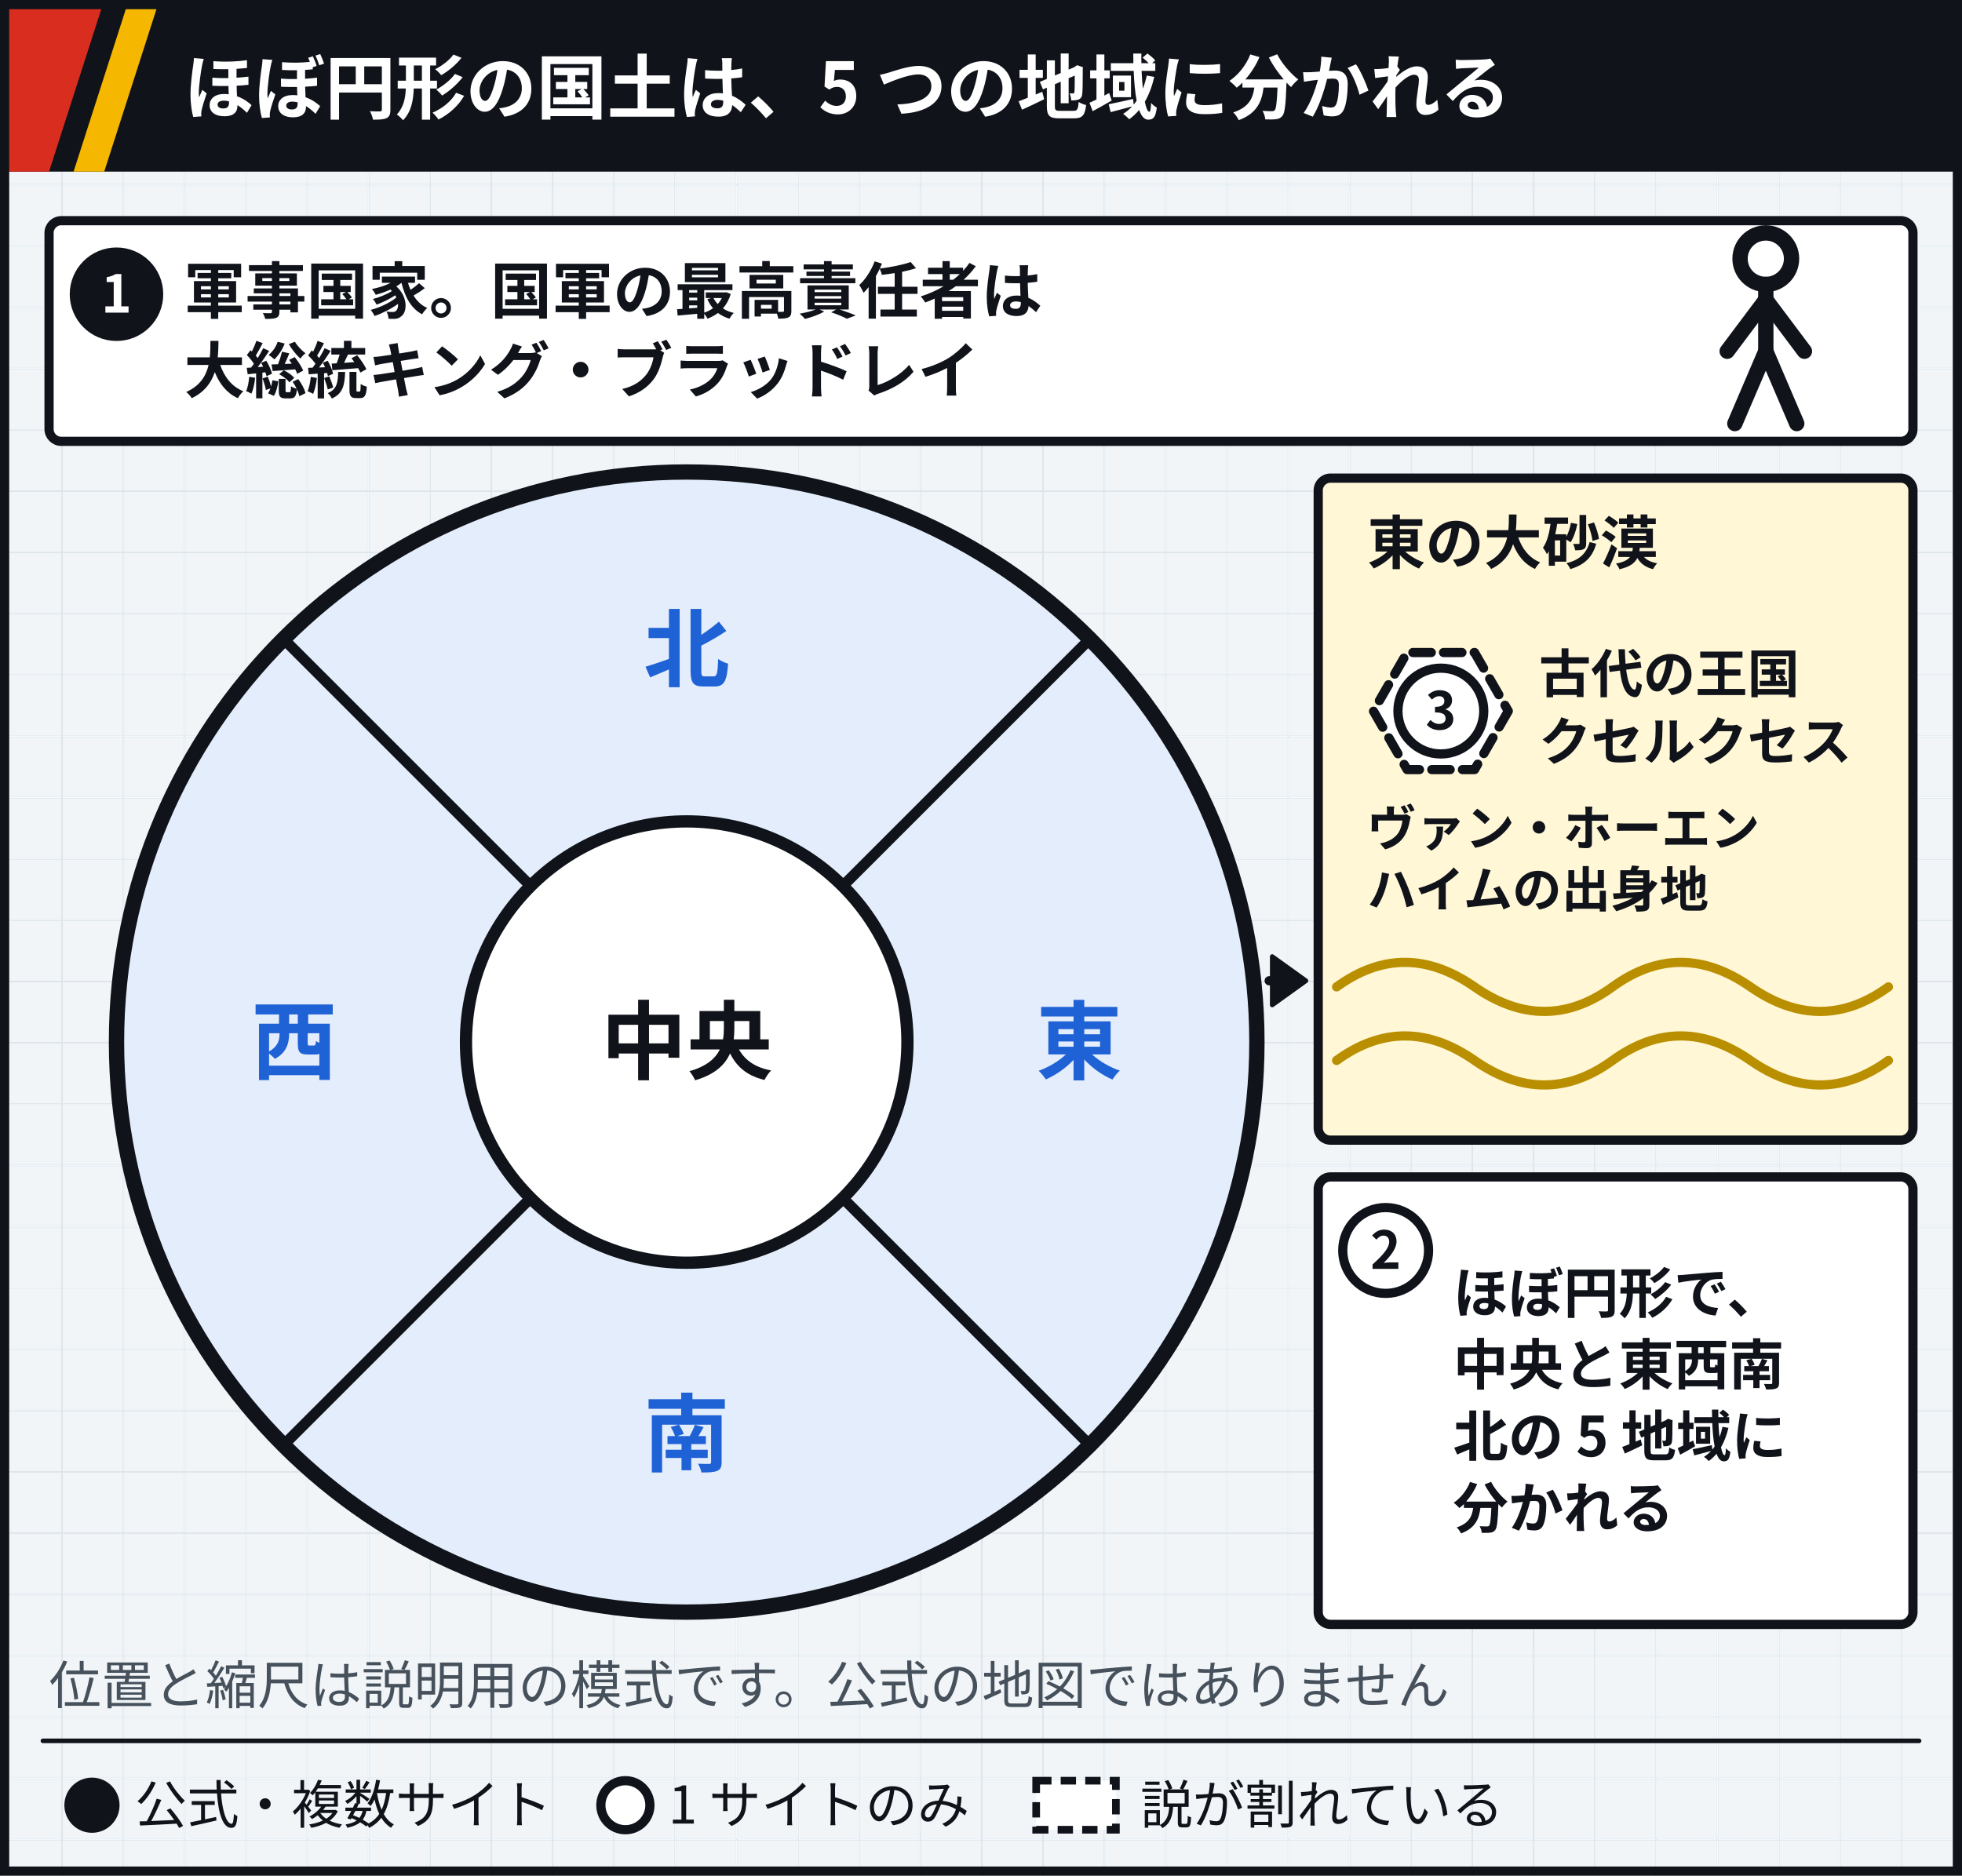
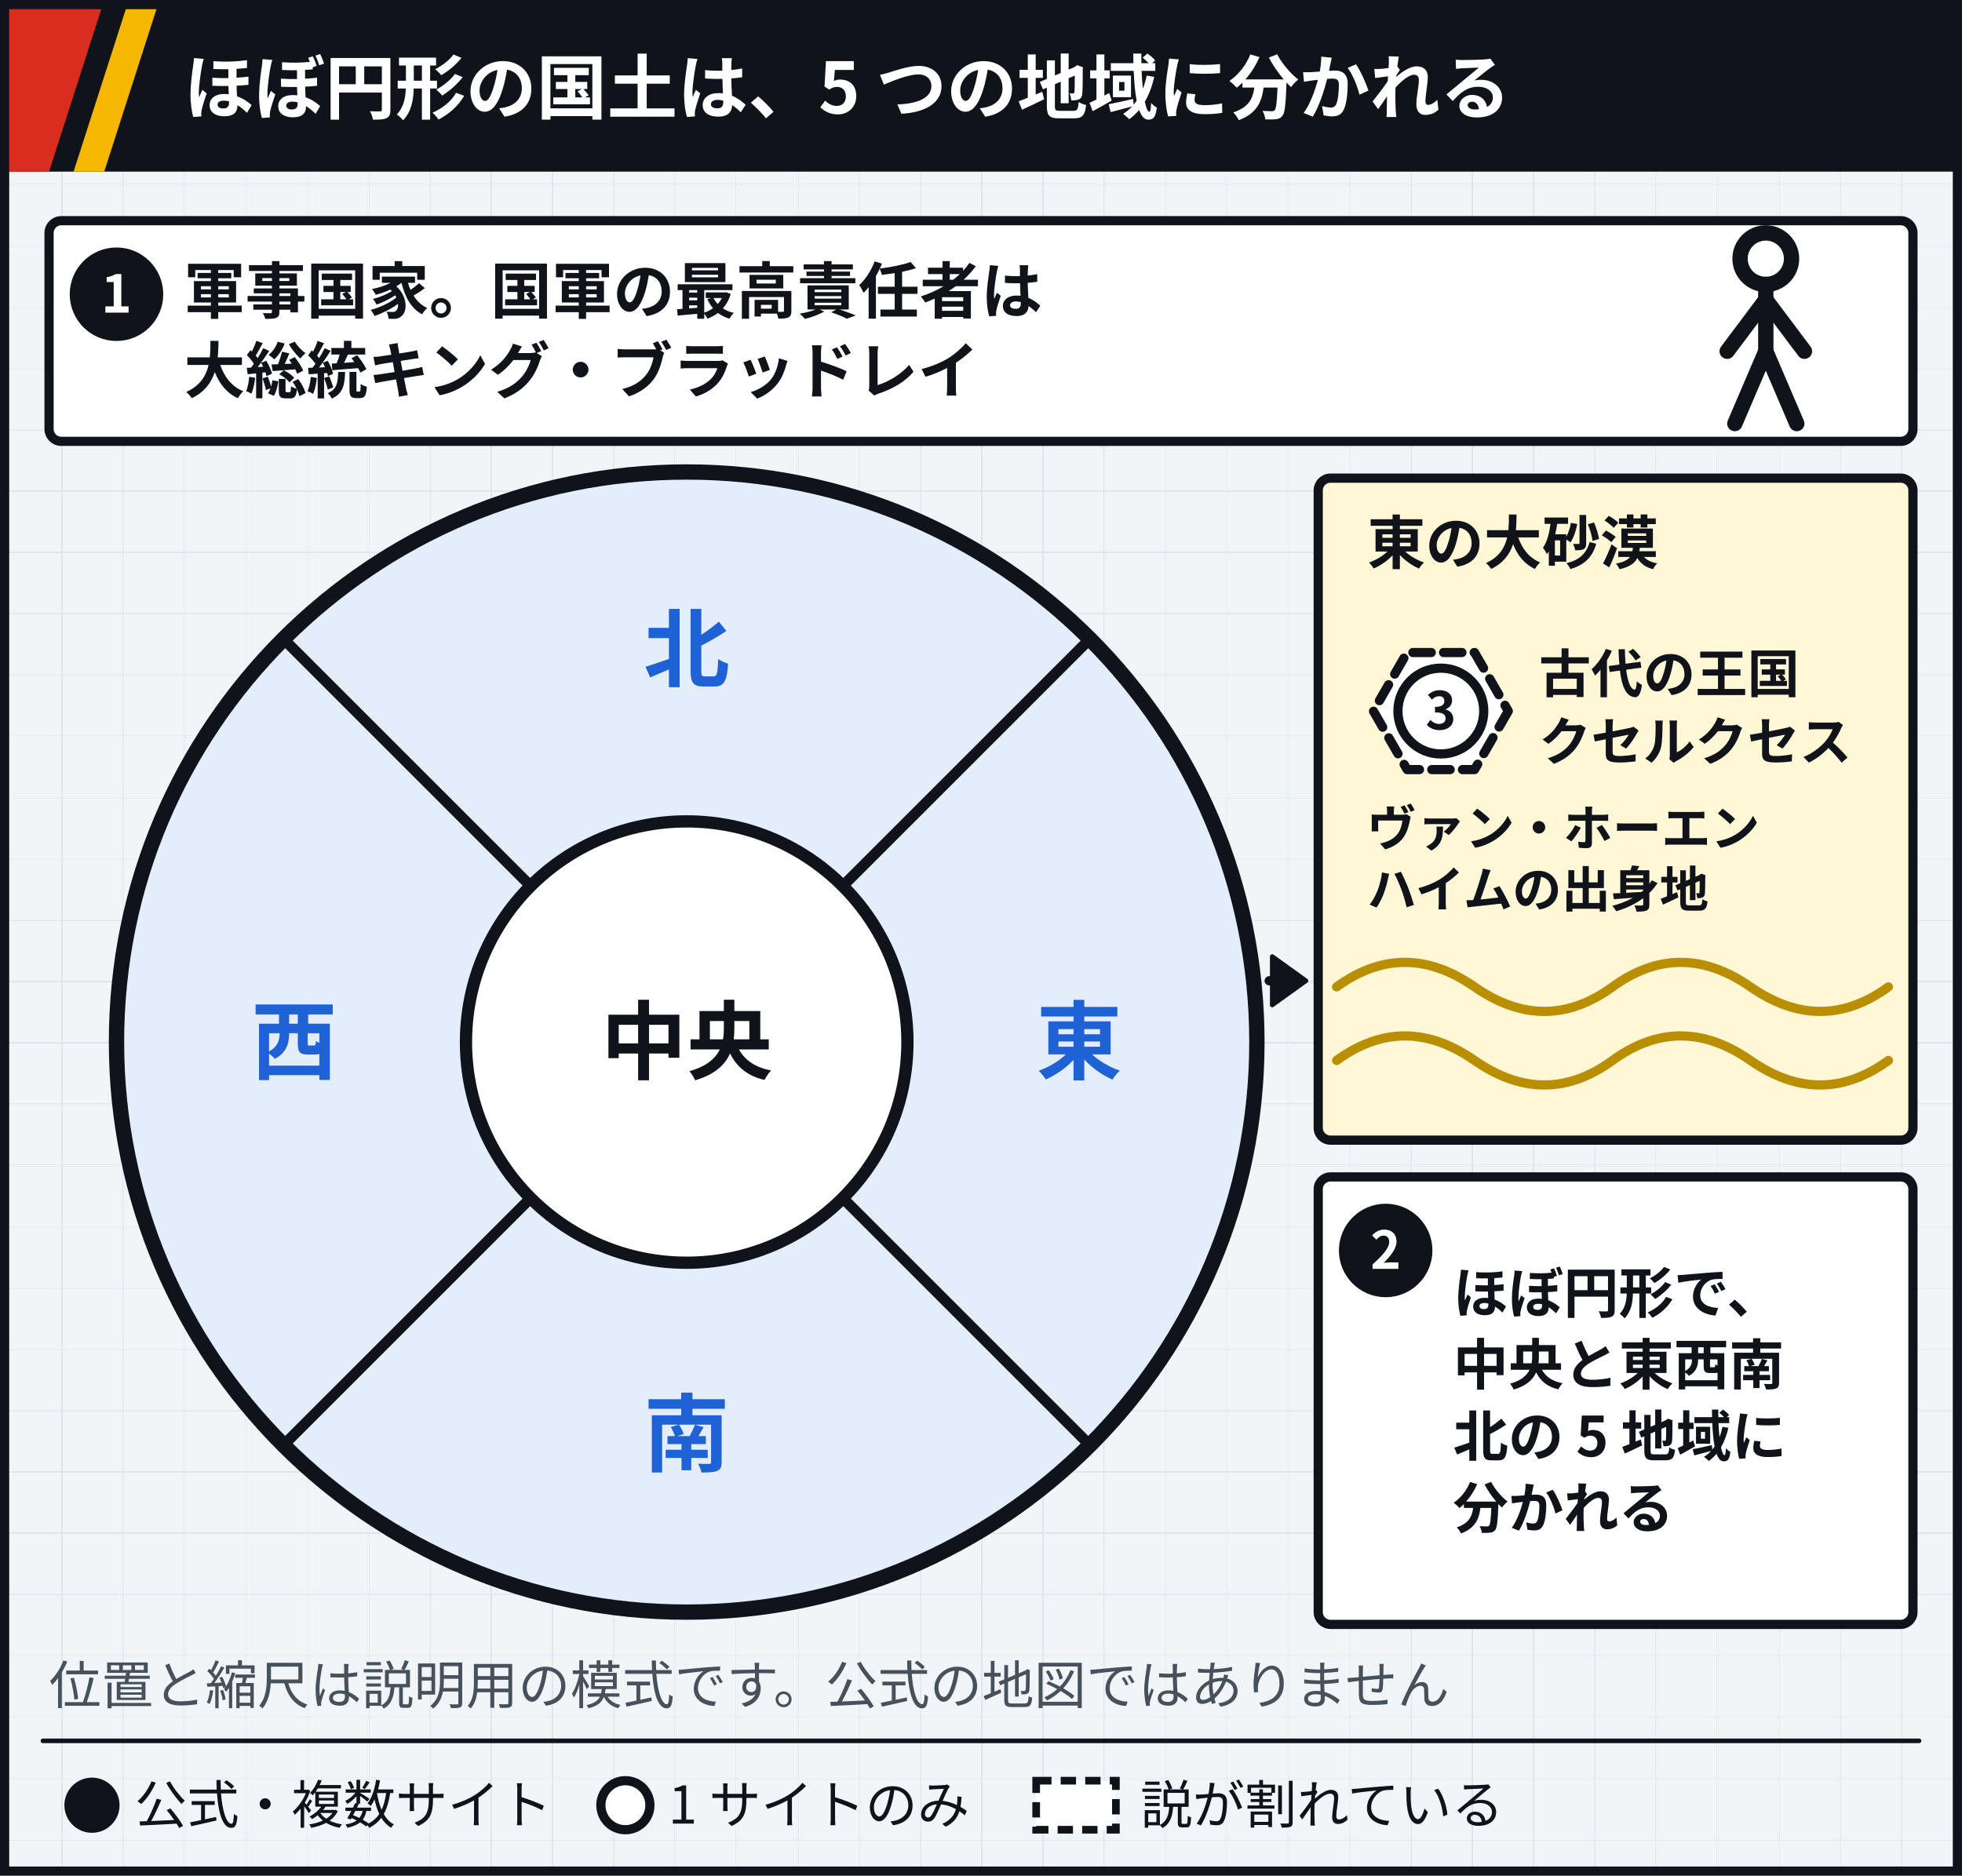
<svg xmlns="http://www.w3.org/2000/svg" xml:lang="ja" viewBox="0 0 640 612" width="640" height="612" role="img" aria-labelledby="amestris-schematic-title amestris-schematic-desc" font-family="'Hiragino Sans','Hiragino Kaku Gothic ProN','Yu Gothic','Meiryo','Noto Sans CJK JP','Noto Sans JP',sans-serif">
  <defs>
    <pattern id="amestris-schematic-grid" width="20" height="20" patternUnits="userSpaceOnUse">
      <path d="M20 0H0V20" fill="none" stroke="#dde5eb" stroke-width="1" />
    </pattern>
  </defs>
  <rect width="640" height="612" fill="#f1f5f8" />
  <rect width="640" height="612" fill="url(#amestris-schematic-grid)" />
  <rect x="0" y="0" width="640" height="56" fill="#10131a" />
  <polygon points="0,0 34,0 16,56 0,56" fill="#d92d20" />
  <polygon points="42,0 52,0 34,56 24,56" fill="#f5b700" />
  <text x="60" y="37" font-size="23" font-weight="800" fill="#ffffff">ほぼ円形の国土は、5 つの地域に分かれる</text>
  <rect x="16" y="72" width="608" height="72" rx="4" fill="#ffffff" stroke="#10131a" stroke-width="3" />
  <circle cx="38.0" cy="96.0" r="14" fill="#10131a" stroke="#10131a" stroke-width="2.5" />
  <text x="38" y="102" font-size="17" font-weight="800" text-anchor="middle" fill="#ffffff">1</text>
  <text x="60" y="102.2" font-size="20" font-weight="800" text-anchor="start" fill="#10131a">軍事国家。国軍の最高責任者は</text>
  <text x="60" y="128.2" font-size="20" font-weight="800" text-anchor="start" fill="#10131a">大総統キング・ブラッドレイ</text>
  <circle cx="576.0" cy="84.4" r="8.4" fill="#ffffff" stroke="#10131a" stroke-width="5" />
  <line x1="576.0" y1="92.8" x2="576.0" y2="114.6" stroke="#10131a" stroke-width="5" stroke-linecap="round" />
  <line x1="576.0" y1="114.6" x2="565.9" y2="138.2" stroke="#10131a" stroke-width="5" stroke-linecap="round" />
  <line x1="576.0" y1="114.6" x2="586.1" y2="138.2" stroke="#10131a" stroke-width="5" stroke-linecap="round" />
  <line x1="576.0" y1="97.8" x2="563.4" y2="114.6" stroke="#10131a" stroke-width="5" stroke-linecap="round" />
  <line x1="576.0" y1="97.8" x2="588.6" y2="114.6" stroke="#10131a" stroke-width="5" stroke-linecap="round" />
  <circle cx="224.0" cy="340.0" r="186" fill="#e4edfb" stroke="#10131a" stroke-width="5" />
  <line x1="274.9" y1="390.9" x2="355.5" y2="471.5" stroke="#10131a" stroke-width="3.5" stroke-linecap="butt" />
  <line x1="274.9" y1="289.1" x2="355.5" y2="208.5" stroke="#10131a" stroke-width="3.5" stroke-linecap="butt" />
  <line x1="173.1" y1="390.9" x2="92.5" y2="471.5" stroke="#10131a" stroke-width="3.5" stroke-linecap="butt" />
  <line x1="173.1" y1="289.1" x2="92.5" y2="208.5" stroke="#10131a" stroke-width="3.5" stroke-linecap="butt" />
  <circle cx="224.0" cy="340.0" r="72" fill="#ffffff" stroke="#10131a" stroke-width="4" />
  <text x="224" y="350" font-size="28" font-weight="800" text-anchor="middle" fill="#10131a">中央</text>
  <text x="224" y="222" font-size="28" font-weight="800" text-anchor="middle" fill="#1f62d6">北</text>
  <text x="224" y="478" font-size="28" font-weight="800" text-anchor="middle" fill="#1f62d6">南</text>
  <text x="96" y="350" font-size="28" font-weight="800" text-anchor="middle" fill="#1f62d6">西</text>
  <text x="352" y="350" font-size="28" font-weight="800" text-anchor="middle" fill="#1f62d6">東</text>
  <rect x="430" y="156" width="194" height="216" rx="4" fill="#fff7d6" stroke="#10131a" stroke-width="3" />
  <path d="M436 322 q22 -16 45 0 t45 0 t45 0 t45 0" fill="none" stroke="#b98f00" stroke-width="3" stroke-linecap="round" stroke-linejoin="round" />
  <path d="M436 346 q22 -16 45 0 t45 0 t45 0 t45 0" fill="none" stroke="#b98f00" stroke-width="3" stroke-linecap="round" stroke-linejoin="round" />
  <text x="446" y="184" font-size="19" font-weight="800" text-anchor="start" fill="#10131a">東の大砂漠</text>
  <path d="M492.0 232.0 L481.0 251.1 L459.0 251.1 L448.0 232.0 L459.0 212.9 L481.0 212.9 Z" fill="#ffffff" stroke="#10131a" stroke-width="3" stroke-linecap="round" stroke-linejoin="round" stroke-dasharray="6,4" />
  <circle cx="470.0" cy="232.0" r="14" fill="#ffffff" stroke="#10131a" stroke-width="3" />
  <text x="470" y="238" font-size="17" font-weight="800" text-anchor="middle" fill="#10131a">3</text>
  <text x="502" y="226.0" font-size="17" font-weight="800" text-anchor="start" fill="#10131a">古代の王国</text>
  <text x="502" y="248.1" font-size="17" font-weight="800" text-anchor="start" fill="#10131a">クセルクセス</text>
  <text x="446" y="276.0" font-size="16" font-weight="700" text-anchor="start" fill="#10131a">ヴァン・ホーエン</text>
  <text x="446" y="296.0" font-size="16" font-weight="700" text-anchor="start" fill="#10131a">ハイムの出身地</text>
  <path d="M414.0 320.0 L415.0 320.0" fill="none" stroke="#10131a" stroke-width="3" stroke-linecap="round" stroke-linejoin="round" />
  <polygon points="426.0,320.0 415.0,327.9 415.0,312.1" fill="#10131a" stroke="#10131a" stroke-width="1.5" stroke-linejoin="round" />
  <rect x="430" y="384" width="194" height="146" rx="4" fill="#ffffff" stroke="#10131a" stroke-width="3" />
-   <circle cx="452.0" cy="408.0" r="14" fill="#ffffff" stroke="#10131a" stroke-width="3" />
-   <text x="452" y="414" font-size="17" font-weight="800" text-anchor="middle" fill="#10131a">2</text>
+   <circle cx="452.0" cy="408.0" r="14" fill="#10131a" stroke="#10131a" stroke-width="2.5" />
+   <text x="452" y="414" font-size="17" font-weight="800" text-anchor="middle" fill="#ffffff">2</text>
  <text x="474" y="428.4" font-size="18" font-weight="700" text-anchor="start" fill="#10131a">ほぼ円形で、</text>
  <text x="474" y="451.8" font-size="18" font-weight="700" text-anchor="start" fill="#10131a">中央と東西南</text>
  <text x="474" y="475.2" font-size="18" font-weight="700" text-anchor="start" fill="#10131a">北の 5 地域に</text>
  <text x="474" y="498.6" font-size="18" font-weight="700" text-anchor="start" fill="#10131a">分かれる</text>
  <text x="16" y="556" font-size="17" font-weight="500" text-anchor="start" fill="#46515c">位置と縮尺は説明用の模式です。公式の地図ではありません</text>
  <line x1="14.0" y1="568.0" x2="626.0" y2="568.0" stroke="#10131a" stroke-width="1.5" stroke-linecap="round" />
  <circle cx="30.0" cy="589.0" r="8" fill="#10131a" stroke="#10131a" stroke-width="2" />
  <text x="44" y="595" font-size="17" font-weight="500" text-anchor="start" fill="#10131a">公式・複数サイト</text>
  <circle cx="204.0" cy="589.0" r="8" fill="#ffffff" stroke="#10131a" stroke-width="3" />
  <text x="218" y="595" font-size="17" font-weight="500" text-anchor="start" fill="#10131a">1 サイトのみ</text>
  <rect x="338" y="581" width="26" height="16" rx="0" fill="#ffffff" stroke="#10131a" stroke-width="2.5" stroke-dasharray="5,3" />
  <text x="372" y="595" font-size="17" font-weight="500" text-anchor="start" fill="#10131a">説が割れている</text>
  <rect x="1.5" y="1.5" width="637" height="609" fill="none" stroke="#10131a" stroke-width="3" />
</svg>
